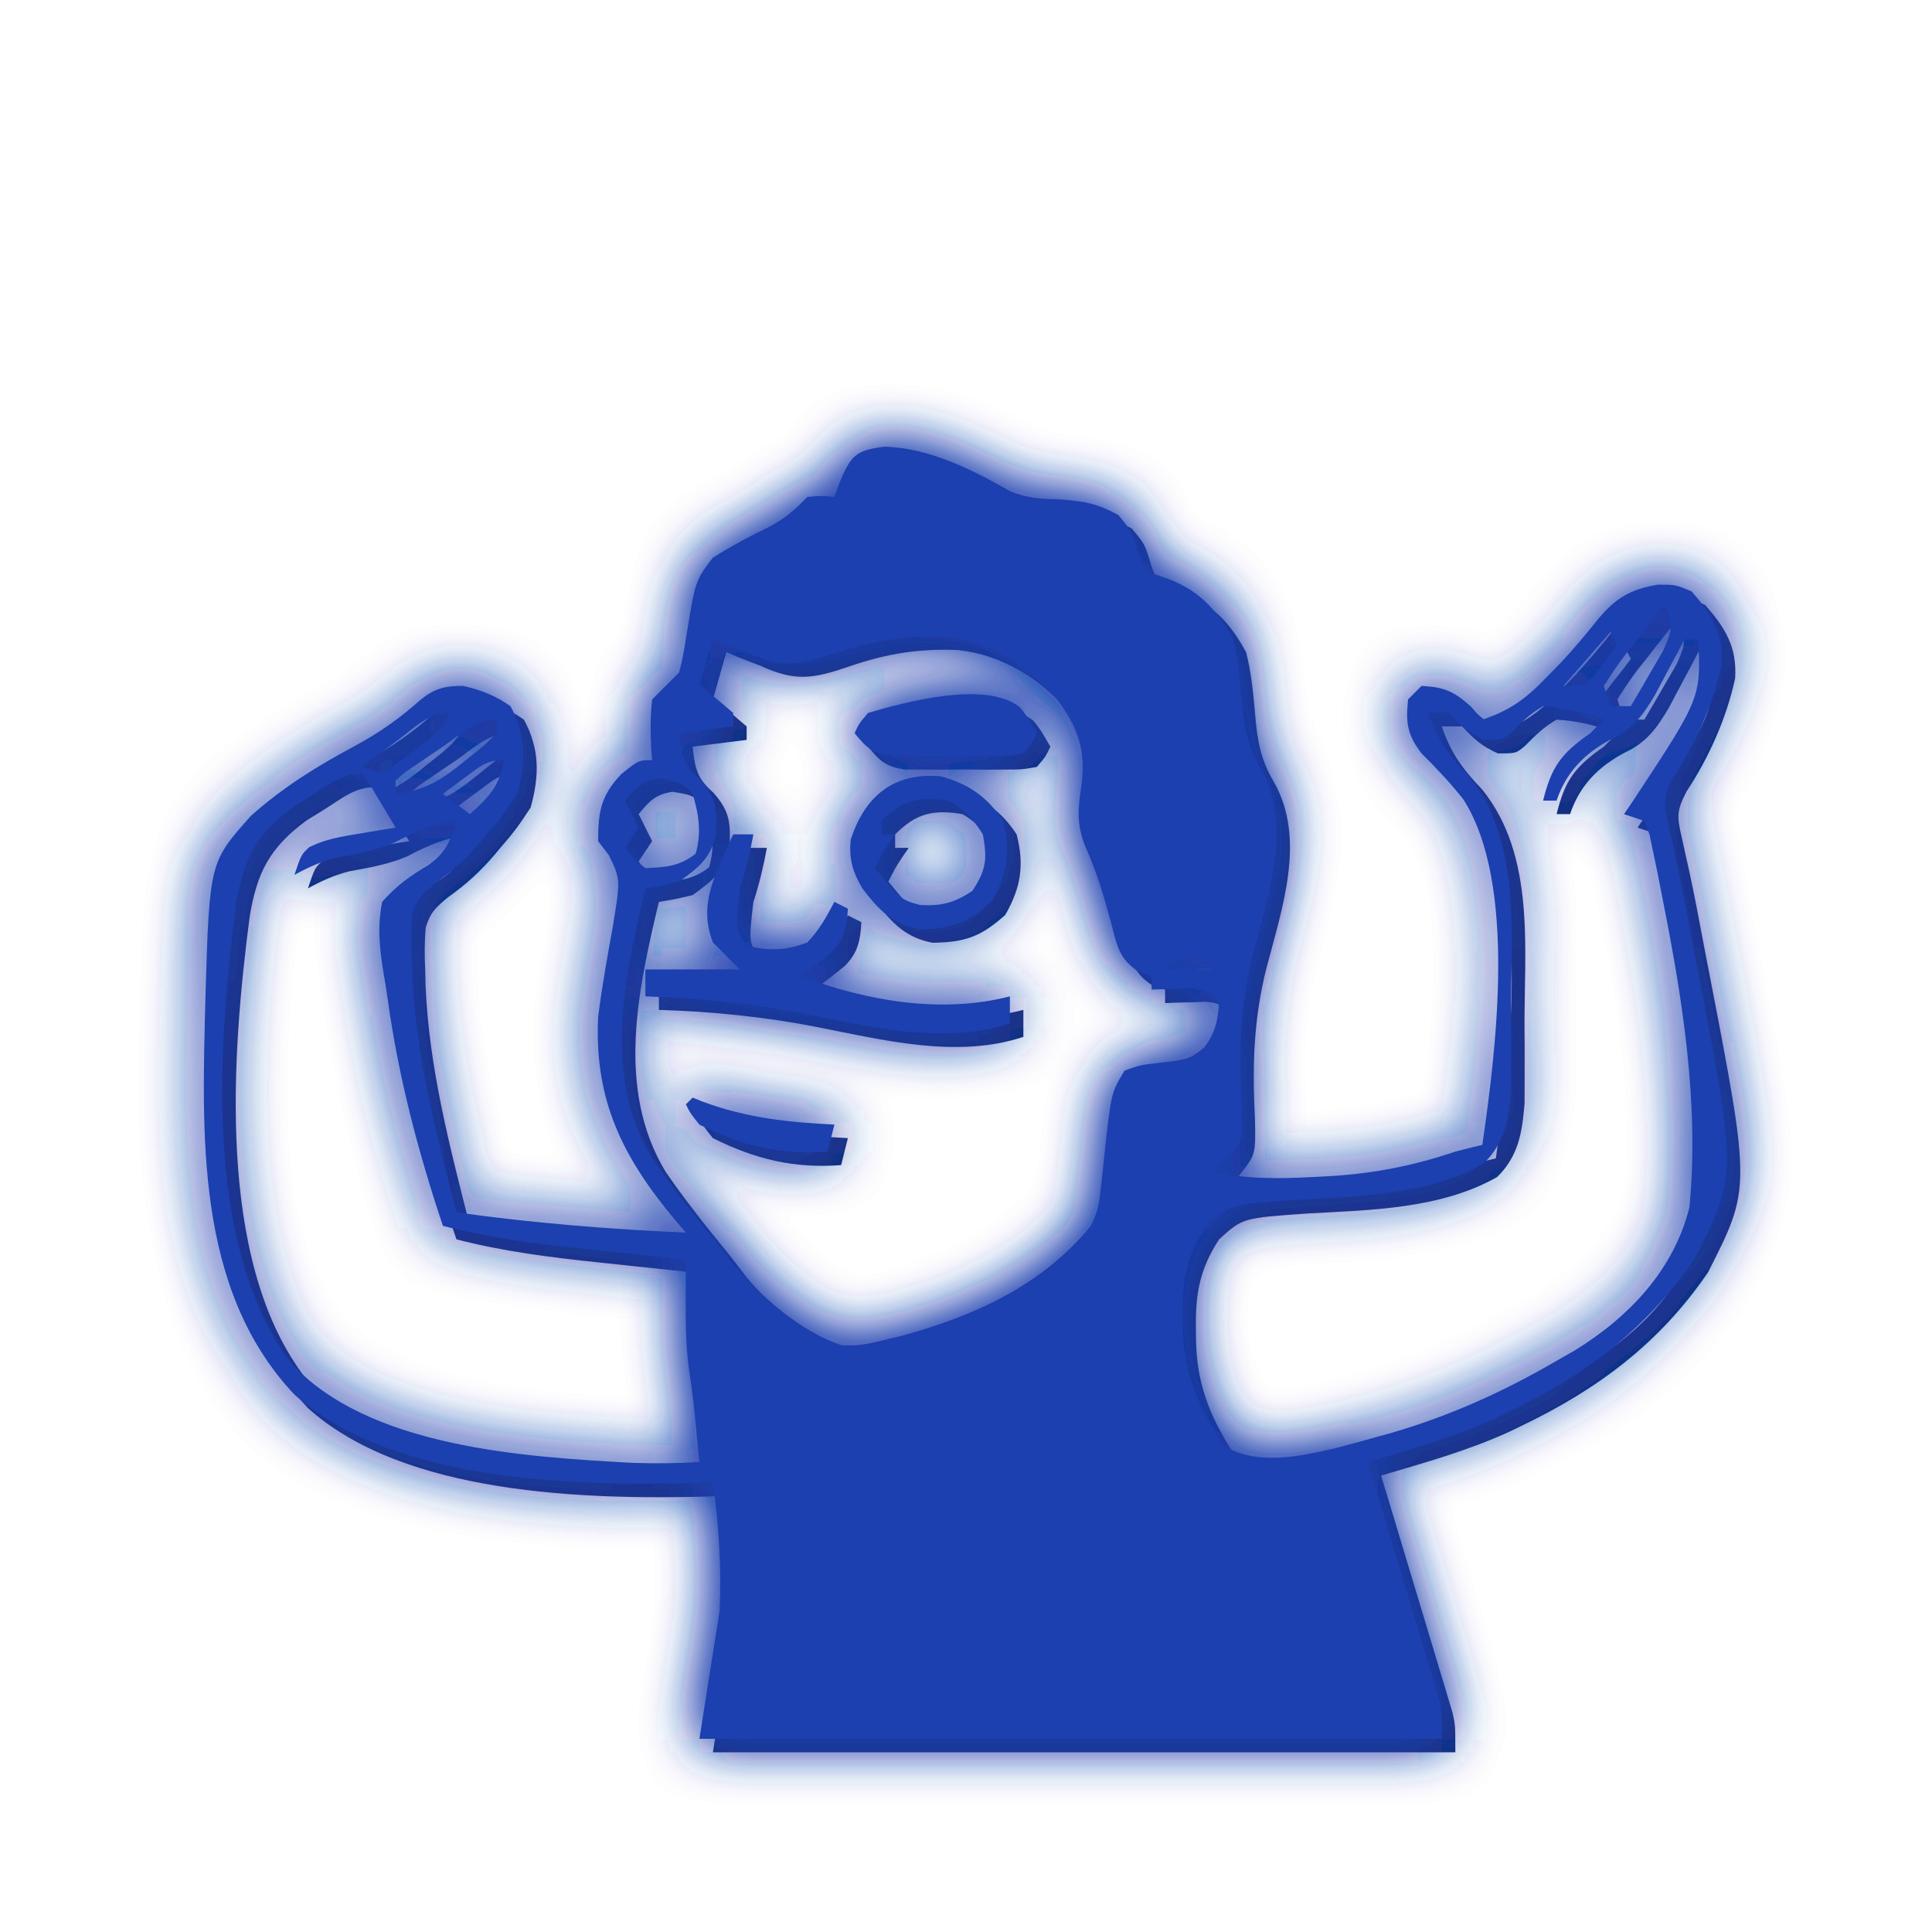
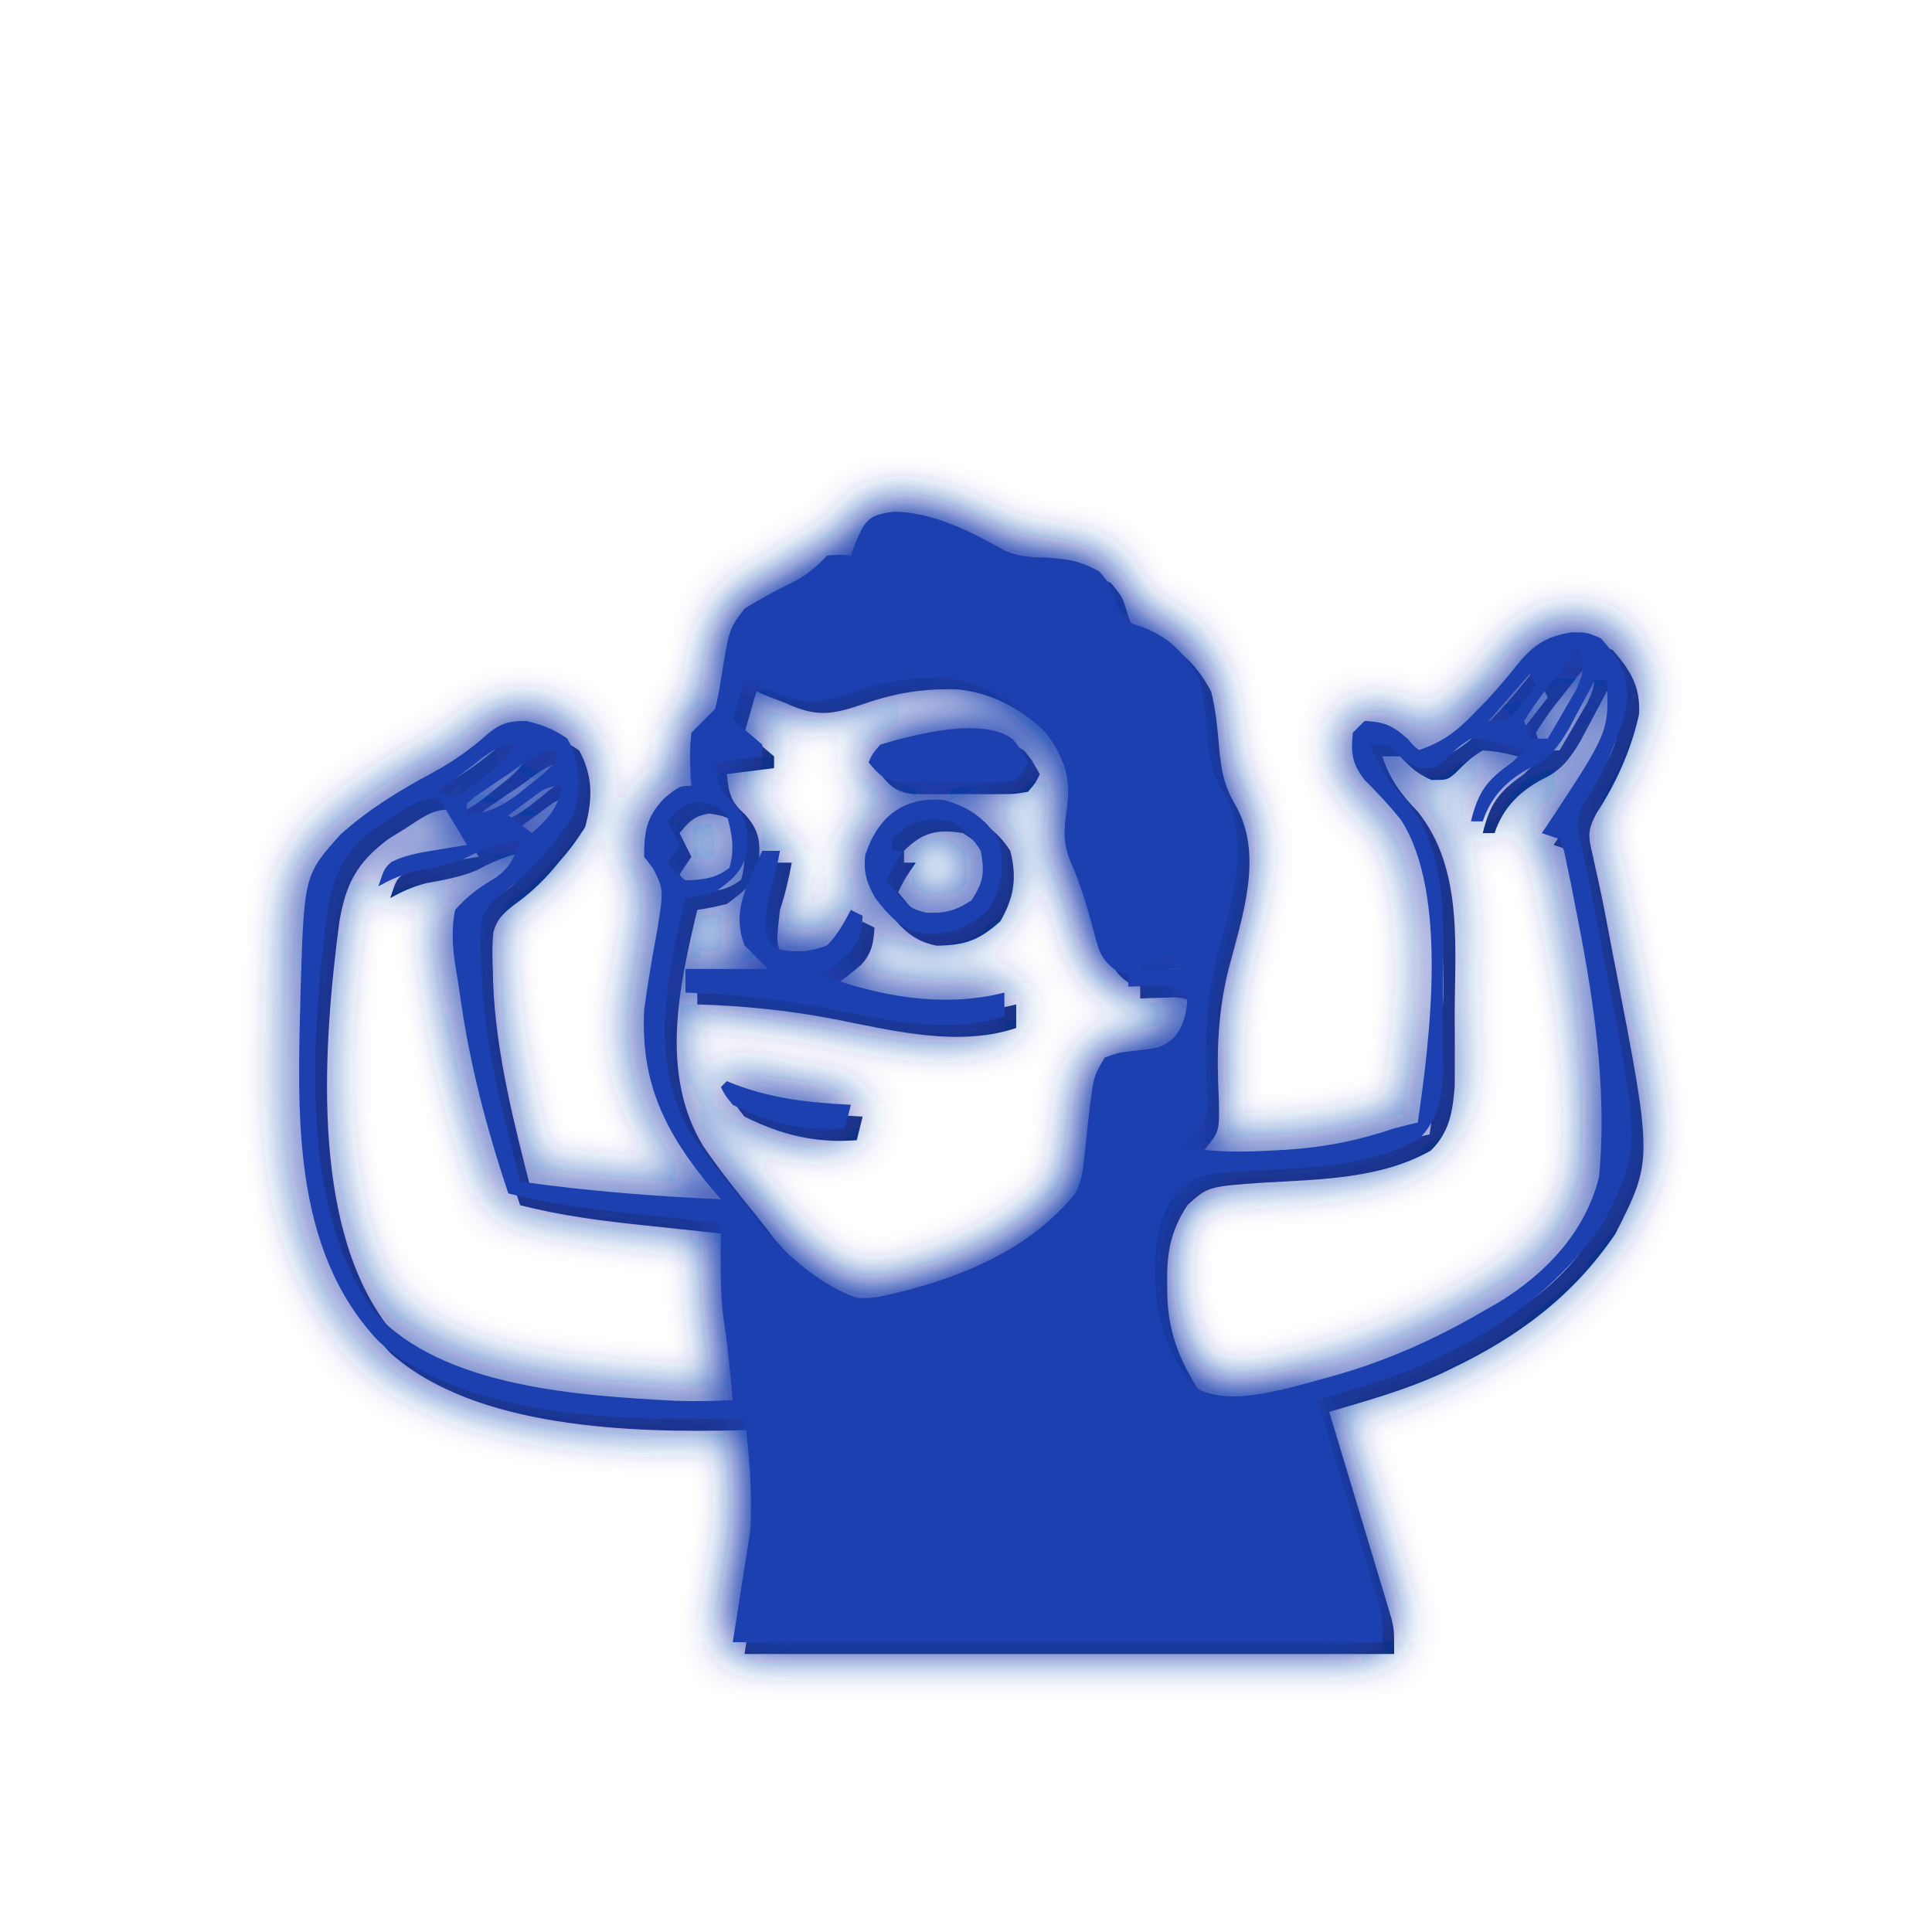
<svg xmlns="http://www.w3.org/2000/svg" version="1.1" width="229" height="229" viewBox="0 0 229 229">
  <defs>
    <filter id="glow">
      <feGaussianBlur stdDeviation="4" result="blur" />
      <feMerge>
        <feMergeNode in="blur" />
        <feMergeNode in="blur" />
        <feMergeNode in="SourceGraphic" />
      </feMerge>
    </filter>
  </defs>
-   <g transform="translate(22.9,22.9) scale(0.8)">
+   <g transform="translate(34.35,34.35) scale(0.7)">
    <g transform="translate(2,2)">
      <path d="M0 0 C6.594 0.133 12.985 3.382 18.645 6.578 C21.169 7.674 23.32 7.714 26.062 7.812 C29.658 8.095 31.479 8.357 34.688 10.125 C36.625 12.438 36.625 12.438 37.562 15.562 C37.913 16.511 38.264 17.46 38.625 18.438 C39.512 18.726 40.399 19.015 41.312 19.312 C46.335 21.018 49.084 23.796 51.625 28.438 C52.423 31.564 52.708 34.729 52.985 37.937 C53.321 41.678 53.786 44.398 55.75 47.688 C60.596 56.232 56.891 66.546 54.598 75.422 C52.733 82.874 52.537 89.727 52.928 97.385 C53.06 102.892 53.06 102.892 50.613 105.957 C50.285 106.201 50.285 106.201 48.625 107.438 C53.766 108.53 58.578 108.474 63.812 108.188 C64.652 108.143 65.492 108.099 66.358 108.053 C72.808 107.64 78.492 106.508 84.625 104.438 C85.955 104.092 87.288 103.754 88.625 103.438 C90.657 89.487 93.819 64.646 85.781 52.207 C83.846 49.778 81.834 47.614 79.625 45.438 C77.505 42.7 77.267 40.924 77.625 37.438 C77.955 37.108 77.955 37.108 79.625 35.438 C83.008 35.616 84.388 36.226 86.938 38.5 C87.494 39.139 88.051 39.779 88.625 40.438 C92.709 39.081 95.084 37.335 98.062 34.25 C98.841 33.451 99.62 32.652 100.422 31.828 C102.314 29.775 104.072 27.68 105.812 25.5 C108.406 22.412 110.555 21.13 114.625 20.438 C117.25 20.438 117.25 20.438 119.625 21.438 C122.613 24.83 124.359 27.61 124.086 32.312 C122.814 38.176 120.213 44.026 116.922 49.023 C115.386 51.883 115.447 52.83 116.188 55.938 C116.394 56.882 116.6 57.827 116.812 58.801 C116.939 59.355 117.065 59.908 117.195 60.479 C118.116 64.676 118.885 68.904 119.688 73.125 C119.862 74.016 120.036 74.906 120.215 75.824 C126.41 107.863 126.41 107.863 120.074 120.312 C112.875 130.868 103.699 137.675 92.312 143.125 C92.029 143.262 92.029 143.262 90.593 143.954 C84.487 146.743 78.051 148.543 71.625 150.438 C71.958 151.537 72.291 152.637 72.635 153.771 C73.87 157.854 75.099 161.94 76.325 166.026 C76.856 167.794 77.39 169.561 77.925 171.328 C78.695 173.868 79.458 176.41 80.219 178.953 C80.459 179.742 80.7 180.53 80.948 181.343 C81.168 182.084 81.388 182.824 81.615 183.587 C81.811 184.235 82.006 184.884 82.207 185.552 C82.625 187.438 82.625 187.438 82.625 191.438 C46.325 191.438 10.025 191.438 -27.375 191.438 C-26.385 185.167 -25.395 178.898 -24.375 172.438 C-24.088 165.969 -24.508 159.845 -25.375 153.438 C-26.275 153.472 -27.175 153.507 -28.102 153.543 C-46.183 154.015 -73.052 153.321 -87.375 140.438 C-102.176 124.764 -101.05 101.65 -100.558 81.431 C-99.96 61.576 -99.96 61.576 -93.824 54.699 C-89.09 50.468 -84.054 47.341 -78.475 44.366 C-74.844 42.404 -71.763 40.248 -68.684 37.493 C-66.57 35.789 -65.076 35.438 -62.375 35.438 C-59.742 36.039 -57.586 36.874 -55.375 38.438 C-53.016 42.763 -53.076 46.763 -54.375 51.438 C-55.722 53.553 -56.927 55.22 -58.562 57.062 C-58.937 57.514 -59.311 57.965 -59.697 58.43 C-61.835 60.938 -63.949 62.862 -66.637 64.77 C-68.393 66.203 -69.245 67.015 -69.916 69.194 C-70.118 71.329 -70.101 73.358 -70 75.5 C-69.982 76.277 -69.964 77.054 -69.945 77.855 C-69.447 89.949 -66.358 101.758 -63.375 113.438 C-52.051 115.027 -40.798 115.935 -29.375 116.438 C-29.641 116.129 -29.641 116.129 -30.984 114.566 C-38.769 105.233 -42.981 96.816 -42.375 84.438 C-41.787 79.92 -40.994 75.433 -40.178 70.951 C-39.064 64.078 -39.064 64.078 -40.793 60.512 C-41.315 59.827 -41.837 59.143 -42.375 58.438 C-42.375 54.066 -41.974 51.681 -38.938 48.5 C-36.375 46.438 -36.375 46.438 -34.375 46.438 C-34.421 45.834 -34.468 45.231 -34.516 44.609 C-34.626 42.167 -34.656 39.867 -34.375 37.438 C-33.042 36.104 -31.708 34.771 -30.375 33.438 C-29.77 30.969 -29.77 30.969 -29.312 28.062 C-27.979 19.83 -27.979 19.83 -25.375 16.438 C-22.64 14.726 -19.868 13.247 -16.969 11.832 C-14.594 10.555 -13.219 9.342 -11.375 7.438 C-9.188 7.25 -9.188 7.25 -7.375 7.438 C-7.086 6.654 -6.798 5.87 -6.5 5.062 C-4.867 1.253 -4.176 0.541 0 0 Z M115.625 23.438 C114.091 25.366 112.573 27.304 111.062 29.25 C110.625 29.797 110.187 30.344 109.736 30.908 C108.619 32.36 107.614 33.896 106.625 35.438 C106.955 36.428 107.285 37.417 107.625 38.438 C108.615 38.438 109.605 38.438 110.625 38.438 C111.661 36.696 112.678 34.944 113.688 33.188 C114.256 32.213 114.824 31.238 115.41 30.234 C116.625 27.438 116.625 27.438 116.309 25.078 C116.083 24.537 115.857 23.995 115.625 23.438 Z M107.625 27.438 C105.315 30.078 103.005 32.718 100.625 35.438 C103.625 35.438 103.625 35.438 105.012 34.125 C105.441 33.568 105.87 33.011 106.312 32.438 C106.749 31.881 107.186 31.324 107.637 30.75 C107.963 30.317 108.289 29.884 108.625 29.438 C108.295 28.777 107.965 28.117 107.625 27.438 Z M-25.375 28.438 C-26.035 30.747 -26.695 33.057 -27.375 35.438 C-26.55 36.056 -25.725 36.675 -24.875 37.312 C-24.05 38.014 -23.225 38.715 -22.375 39.438 C-22.375 40.097 -22.375 40.758 -22.375 41.438 C-25.015 41.767 -27.655 42.097 -30.375 42.438 C-30.017 45.663 -29.802 47.062 -27.312 49.25 C-24.826 52.057 -24.73 53.805 -24.922 57.469 C-25.743 61.035 -27.442 62.287 -30.375 64.438 C-33.051 65.066 -33.051 65.066 -35.375 65.438 C-38.494 78.524 -41.768 93.222 -34.375 105.438 C-31.619 109.431 -28.636 113.239 -25.556 116.986 C-24.481 118.308 -23.449 119.664 -22.422 121.023 C-18.242 125.953 -12.467 131.041 -6.27 133.156 C-4.117 133.266 -2.467 132.974 -0.375 132.438 C0.612 132.202 1.6 131.966 2.617 131.723 C13.419 128.762 23.375 124.284 30.625 115.438 C31.638 113.412 31.857 112.143 32.09 109.918 C32.129 109.572 32.129 109.572 32.326 107.818 C32.482 106.368 32.636 104.918 32.787 103.467 C33.674 95.67 33.674 95.67 35.625 92.438 C37.902 91.617 37.902 91.617 40.562 91.312 C45.231 90.749 45.231 90.749 47.391 89.043 C49.054 86.879 49.417 85.139 49.625 82.438 C47.625 80.438 47.625 80.438 45.68 80.242 C45.32 80.254 45.32 80.254 43.5 80.312 C42.776 80.331 42.051 80.349 41.305 80.367 C40.75 80.39 40.196 80.414 39.625 80.438 C39.625 79.778 39.625 79.118 39.625 78.438 C39.008 78.234 38.39 78.03 37.754 77.82 C34.69 75.83 34.495 73.792 33.562 70.312 C32.519 66.509 31.44 62.852 29.812 59.25 C28.536 56.058 28.684 53.824 29.188 50.438 C29.92 45.073 28.864 41.753 25.625 37.438 C20.962 32.361 15.866 28.943 8.973 28.121 C3.11 27.882 -1.708 28.664 -7.188 30.562 C-12.614 32.404 -15.177 32.82 -20.375 30.438 C-21.344 30.066 -22.314 29.695 -23.312 29.312 C-23.993 29.024 -24.674 28.735 -25.375 28.438 Z M118.625 28.438 C118.227 29.197 117.828 29.956 117.418 30.738 C116.888 31.732 116.358 32.726 115.812 33.75 C115.29 34.736 114.768 35.722 114.23 36.738 C112.431 39.763 110.954 41.817 107.75 43.312 C103.831 45.387 101.045 48.178 99.625 52.438 C98.965 52.438 98.305 52.438 97.625 52.438 C98.879 47.423 100.263 45.491 104.625 42.438 C105.285 41.778 105.945 41.117 106.625 40.438 C103.629 39.392 100.805 38.583 97.625 38.438 C95.745 39.524 94.482 40.766 92.965 42.309 C91.625 43.438 91.625 43.438 88.938 43.438 C86.54 42.401 85.404 41.298 83.625 39.438 C82.635 39.438 81.645 39.438 80.625 39.438 C81.974 43.443 83.726 45.775 86.625 48.812 C94.579 58.74 92.793 72.386 92.875 84.5 C92.878 84.821 92.878 84.821 92.892 86.446 C92.904 88.31 92.9 90.172 92.891 92.035 C92.888 93.123 92.886 94.211 92.884 95.332 C92.525 99.633 91.975 103.116 88.813 106.211 C80.326 110.969 70.176 111.075 60.703 111.609 C51.105 112.271 51.105 112.271 47.625 115.438 C44.715 119.888 44.106 123.591 44.188 128.75 C44.194 129.407 44.2 130.064 44.206 130.741 C44.424 137.568 46.595 142.355 50.312 148 C55.159 151.013 61.423 149.625 66.754 148.406 C68.57 147.934 70.381 147.444 72.188 146.938 C72.667 146.805 72.667 146.805 75.091 146.133 C83.855 143.581 91.751 140.019 99.625 135.438 C100.527 134.922 101.43 134.406 102.359 133.875 C110.374 128.926 116.989 121.983 119.312 112.688 C120.802 97.194 118.224 81.401 115.188 66.25 C114.982 65.192 114.777 64.134 114.566 63.044 C114.463 62.556 114.463 62.556 113.941 60.082 C113.76 59.209 113.579 58.336 113.393 57.437 C113.139 56.777 112.886 56.117 112.625 55.438 C112.13 55.273 112.13 55.273 109.625 54.438 C110.084 53.759 110.543 53.081 111.016 52.383 C121.013 37.219 121.013 37.219 120.625 28.438 C119.965 28.438 119.305 28.438 118.625 28.438 Z M-72 43.438 C-72.516 43.819 -73.031 44.201 -73.562 44.594 C-74.836 45.537 -76.106 46.487 -77.375 47.438 C-76.385 47.767 -75.395 48.097 -74.375 48.438 C-72.148 47.074 -72.148 47.074 -69.75 45.125 C-68.953 44.489 -68.157 43.854 -67.336 43.199 C-65.375 41.438 -65.375 41.438 -64.375 39.438 C-67.535 39.438 -69.563 41.606 -72 43.438 Z M-65.375 44.438 C-65.697 44.653 -65.697 44.653 -67.324 45.746 C-67.96 46.181 -68.595 46.615 -69.25 47.062 C-69.846 47.467 -70.441 47.872 -71.055 48.289 C-71.49 48.668 -71.926 49.047 -72.375 49.438 C-72.375 50.097 -72.375 50.758 -72.375 51.438 C-67.927 50.917 -65.499 49.315 -62.062 46.5 C-61.179 45.79 -60.296 45.079 -59.387 44.348 C-58.723 43.717 -58.059 43.087 -57.375 42.438 C-57.375 41.778 -57.375 41.117 -57.375 40.438 C-60.603 40.438 -62.816 42.641 -65.375 44.438 Z M-62 48.938 C-62.632 49.402 -63.263 49.866 -63.914 50.344 C-64.396 50.705 -64.878 51.066 -65.375 51.438 C-64.055 52.428 -62.735 53.417 -61.375 54.438 C-58.576 51.91 -56.917 50.233 -56.375 46.438 C-59 46.438 -59.911 47.39 -62 48.938 Z M-84.75 51.625 C-85.228 51.921 -85.228 51.921 -87.648 53.418 C-93.087 57.446 -94.925 61.115 -96.004 67.586 C-98.656 87.962 -100.972 118.211 -88.074 135.543 C-76.59 148.347 -53.114 149.686 -37.178 150.558 C-33.903 150.658 -30.646 150.627 -27.375 150.438 C-28.287 140.966 -28.287 140.966 -28.938 136.562 C-29.392 133.09 -29.419 129.68 -29.402 126.18 C-29.398 125.103 -29.394 124.027 -29.39 122.917 C-29.385 122.099 -29.38 121.281 -29.375 120.438 C-30.146 120.357 -30.917 120.277 -31.711 120.194 C-34.613 119.889 -37.515 119.579 -40.416 119.266 C-41.664 119.132 -42.912 119 -44.16 118.87 C-51.333 118.122 -58.375 117.244 -65.375 115.438 C-69.063 104.447 -71.97 93.332 -73.558 81.844 C-73.727 80.663 -73.912 79.485 -74.114 78.309 C-74.747 74.553 -75.125 71.187 -74.375 67.438 C-72.29 65.069 -70.278 63.603 -67.559 62.013 C-64.917 60.107 -64.316 58.505 -63.375 55.438 C-66.896 55.955 -69.509 57.013 -72.633 58.68 C-75.395 59.881 -78.275 60.366 -81.227 60.91 C-83.493 61.467 -85.331 62.323 -87.375 63.438 C-86.375 60.438 -86.375 60.438 -85.168 59.32 C-82.726 58.118 -80.368 57.754 -77.688 57.312 C-76.694 57.145 -75.7 56.977 -74.676 56.805 C-73.917 56.684 -73.157 56.562 -72.375 56.438 C-73.368 54.767 -74.369 53.101 -75.375 51.438 C-75.726 50.839 -76.076 50.241 -76.438 49.625 C-76.592 49.429 -76.592 49.429 -77.375 48.438 C-80.414 48.438 -82.2 50.022 -84.75 51.625 Z M-38.375 52.438 C-37.715 53.758 -37.055 55.078 -36.375 56.438 C-37.035 57.428 -37.695 58.417 -38.375 59.438 C-37.25 61 -37.25 61 -35.375 62.438 C-32.419 62.317 -30.309 62.169 -27.938 60.312 C-27.024 57.267 -27.468 54.456 -28.375 51.438 C-30.022 49.633 -30.985 49.498 -33.375 49.125 C-35.915 49.522 -36.759 50.499 -38.375 52.438 Z M-40.375 54.438 C-39.375 57.438 -39.375 57.438 -39.375 57.438 Z M41.625 77.438 C43.935 77.438 46.245 77.438 48.625 77.438 C48.295 76.778 47.965 76.118 47.625 75.438 C43.875 75.188 43.875 75.188 41.625 77.438 Z " fill="#142d7a" transform="translate(102.375,37.5625)" />
      <path d="M0 0 C1.121 1.379 1.121 1.379 2.559 3.879 C1.865 5.354 1.865 5.354 0.559 6.879 C-1.64 7.267 -1.64 7.267 -4.344 7.277 C-5.316 7.281 -6.289 7.285 -7.291 7.289 C-8.31 7.277 -9.329 7.266 -10.379 7.254 C-11.394 7.266 -12.409 7.277 -13.455 7.289 C-14.429 7.285 -15.403 7.281 -16.406 7.277 C-17.299 7.274 -18.193 7.271 -19.113 7.267 C-21.851 6.811 -22.731 6.008 -24.441 3.879 C-23.789 2.453 -23.789 2.453 -22.441 0.879 C-16.865 -0.748 -5.061 -3.936 0 0 Z " fill="#142d7a" transform="translate(122.4414,76.12109)" />
      <path d="M0 0 C4.111 1.109 6.913 3.041 9.258 6.609 C10.426 11.172 9.902 14.489 7.57 18.547 C3.967 21.761 1.656 22.584 -3.18 22.672 C-7.152 21.931 -9.245 19.719 -11.629 16.57 C-13.058 14.054 -13.611 12.27 -13.316 9.387 C-11.206 2.855 -6.875 -0.606 0 0 Z M-8.742 6.609 C-8.742 7.269 -8.742 7.929 -8.742 8.609 C-8.082 8.609 -7.422 8.609 -6.742 8.609 C-7.052 9.063 -7.361 9.517 -7.68 9.984 C-8.742 11.609 -8.742 11.609 -9.742 13.609 C-5.868 18.305 -5.868 18.305 -2.992 19.082 C0.179 19.239 2.066 18.738 4.695 16.984 C6.756 13.853 6.935 12.294 6.258 8.609 C4.916 6.422 3.448 4.948 1.258 3.609 C-3.11 2.896 -5.592 3.459 -8.742 6.609 Z " fill="#142d7a" transform="translate(110.7422,86.39062)" />
      <path d="M0 0 C0.99 0 1.98 0 3 0 C2.477 2.763 1.891 5.326 1 8 C0.303 14.016 0.303 14.016 2.062 16.5 C5.208 17.312 8.012 17.202 11 16 C12.8 14.111 13.757 12.336 15 10 C15.66 10.33 16.32 10.66 17 11 C16.845 13.709 16.518 15.466 14.598 17.445 C13.097 18.682 11.579 19.865 10 21 C19.699 24.67 30.809 26.63 41 24 C41 25.32 41 26.64 41 28 C31.172 31.276 20.052 28.439 10.217 26.502 C2.473 25.002 -5.124 24.245 -13 24 C-13 22.68 -13 21.36 -13 20 C-8.38 20 -3.76 20 1 20 C-0.32 18.68 -1.64 17.36 -3 16 C-5.017 10.705 -3.051 6.896 -0.91 1.977 C-0.61 1.324 -0.309 0.672 0 0 Z " fill="#142d7a" transform="translate(80,95)" />
      <path d="M0 0 C0.51 0.205 1.021 0.41 1.547 0.621 C7.993 3.01 14.16 3.664 21 4 C20.67 5.32 20.34 6.64 20 8 C13.074 8.523 7.231 7.137 1 4 C-0.32 2.363 -0.32 2.363 -1 1 C-0.67 0.67 -0.34 0.34 0 0 Z " fill="#142d7a" transform="translate(74,134)" />
    </g>
    <g filter="url(#glow)">
      <path d="M0 0 C6.594 0.133 12.985 3.382 18.645 6.578 C21.169 7.674 23.32 7.714 26.062 7.812 C29.658 8.095 31.479 8.357 34.688 10.125 C36.625 12.438 36.625 12.438 37.562 15.562 C37.913 16.511 38.264 17.46 38.625 18.438 C39.512 18.726 40.399 19.015 41.312 19.312 C46.335 21.018 49.084 23.796 51.625 28.438 C52.423 31.564 52.708 34.729 52.985 37.937 C53.321 41.678 53.786 44.398 55.75 47.688 C60.596 56.232 56.891 66.546 54.598 75.422 C52.733 82.874 52.537 89.727 52.928 97.385 C53.06 102.892 53.06 102.892 50.613 105.957 C50.285 106.201 50.285 106.201 48.625 107.438 C53.766 108.53 58.578 108.474 63.812 108.188 C64.652 108.143 65.492 108.099 66.358 108.053 C72.808 107.64 78.492 106.508 84.625 104.438 C85.955 104.092 87.288 103.754 88.625 103.438 C90.657 89.487 93.819 64.646 85.781 52.207 C83.846 49.778 81.834 47.614 79.625 45.438 C77.505 42.7 77.267 40.924 77.625 37.438 C77.955 37.108 77.955 37.108 79.625 35.438 C83.008 35.616 84.388 36.226 86.938 38.5 C87.494 39.139 88.051 39.779 88.625 40.438 C92.709 39.081 95.084 37.335 98.062 34.25 C98.841 33.451 99.62 32.652 100.422 31.828 C102.314 29.775 104.072 27.68 105.812 25.5 C108.406 22.412 110.555 21.13 114.625 20.438 C117.25 20.438 117.25 20.438 119.625 21.438 C122.613 24.83 124.359 27.61 124.086 32.312 C122.814 38.176 120.213 44.026 116.922 49.023 C115.386 51.883 115.447 52.83 116.188 55.938 C116.394 56.882 116.6 57.827 116.812 58.801 C116.939 59.355 117.065 59.908 117.195 60.479 C118.116 64.676 118.885 68.904 119.688 73.125 C119.862 74.016 120.036 74.906 120.215 75.824 C126.41 107.863 126.41 107.863 120.074 120.312 C112.875 130.868 103.699 137.675 92.312 143.125 C92.029 143.262 92.029 143.262 90.593 143.954 C84.487 146.743 78.051 148.543 71.625 150.438 C71.958 151.537 72.291 152.637 72.635 153.771 C73.87 157.854 75.099 161.94 76.325 166.026 C76.856 167.794 77.39 169.561 77.925 171.328 C78.695 173.868 79.458 176.41 80.219 178.953 C80.459 179.742 80.7 180.53 80.948 181.343 C81.168 182.084 81.388 182.824 81.615 183.587 C81.811 184.235 82.006 184.884 82.207 185.552 C82.625 187.438 82.625 187.438 82.625 191.438 C46.325 191.438 10.025 191.438 -27.375 191.438 C-26.385 185.167 -25.395 178.898 -24.375 172.438 C-24.088 165.969 -24.508 159.845 -25.375 153.438 C-26.275 153.472 -27.175 153.507 -28.102 153.543 C-46.183 154.015 -73.052 153.321 -87.375 140.438 C-102.176 124.764 -101.05 101.65 -100.558 81.431 C-99.96 61.576 -99.96 61.576 -93.824 54.699 C-89.09 50.468 -84.054 47.341 -78.475 44.366 C-74.844 42.404 -71.763 40.248 -68.684 37.493 C-66.57 35.789 -65.076 35.438 -62.375 35.438 C-59.742 36.039 -57.586 36.874 -55.375 38.438 C-53.016 42.763 -53.076 46.763 -54.375 51.438 C-55.722 53.553 -56.927 55.22 -58.562 57.062 C-58.937 57.514 -59.311 57.965 -59.697 58.43 C-61.835 60.938 -63.949 62.862 -66.637 64.77 C-68.393 66.203 -69.245 67.015 -69.916 69.194 C-70.118 71.329 -70.101 73.358 -70 75.5 C-69.982 76.277 -69.964 77.054 -69.945 77.855 C-69.447 89.949 -66.358 101.758 -63.375 113.438 C-52.051 115.027 -40.798 115.935 -29.375 116.438 C-29.641 116.129 -29.641 116.129 -30.984 114.566 C-38.769 105.233 -42.981 96.816 -42.375 84.438 C-41.787 79.92 -40.994 75.433 -40.178 70.951 C-39.064 64.078 -39.064 64.078 -40.793 60.512 C-41.315 59.827 -41.837 59.143 -42.375 58.438 C-42.375 54.066 -41.974 51.681 -38.938 48.5 C-36.375 46.438 -36.375 46.438 -34.375 46.438 C-34.421 45.834 -34.468 45.231 -34.516 44.609 C-34.626 42.167 -34.656 39.867 -34.375 37.438 C-33.042 36.104 -31.708 34.771 -30.375 33.438 C-29.77 30.969 -29.77 30.969 -29.312 28.062 C-27.979 19.83 -27.979 19.83 -25.375 16.438 C-22.64 14.726 -19.868 13.247 -16.969 11.832 C-14.594 10.555 -13.219 9.342 -11.375 7.438 C-9.188 7.25 -9.188 7.25 -7.375 7.438 C-7.086 6.654 -6.798 5.87 -6.5 5.062 C-4.867 1.253 -4.176 0.541 0 0 Z M115.625 23.438 C114.091 25.366 112.573 27.304 111.062 29.25 C110.625 29.797 110.187 30.344 109.736 30.908 C108.619 32.36 107.614 33.896 106.625 35.438 C106.955 36.428 107.285 37.417 107.625 38.438 C108.615 38.438 109.605 38.438 110.625 38.438 C111.661 36.696 112.678 34.944 113.688 33.188 C114.256 32.213 114.824 31.238 115.41 30.234 C116.625 27.438 116.625 27.438 116.309 25.078 C116.083 24.537 115.857 23.995 115.625 23.438 Z M107.625 27.438 C105.315 30.078 103.005 32.718 100.625 35.438 C103.625 35.438 103.625 35.438 105.012 34.125 C105.441 33.568 105.87 33.011 106.312 32.438 C106.749 31.881 107.186 31.324 107.637 30.75 C107.963 30.317 108.289 29.884 108.625 29.438 C108.295 28.777 107.965 28.117 107.625 27.438 Z M-25.375 28.438 C-26.035 30.747 -26.695 33.057 -27.375 35.438 C-26.55 36.056 -25.725 36.675 -24.875 37.312 C-24.05 38.014 -23.225 38.715 -22.375 39.438 C-22.375 40.097 -22.375 40.758 -22.375 41.438 C-25.015 41.767 -27.655 42.097 -30.375 42.438 C-30.017 45.663 -29.802 47.062 -27.312 49.25 C-24.826 52.057 -24.73 53.805 -24.922 57.469 C-25.743 61.035 -27.442 62.287 -30.375 64.438 C-33.051 65.066 -33.051 65.066 -35.375 65.438 C-38.494 78.524 -41.768 93.222 -34.375 105.438 C-31.619 109.431 -28.636 113.239 -25.556 116.986 C-24.481 118.308 -23.449 119.664 -22.422 121.023 C-18.242 125.953 -12.467 131.041 -6.27 133.156 C-4.117 133.266 -2.467 132.974 -0.375 132.438 C0.612 132.202 1.6 131.966 2.617 131.723 C13.419 128.762 23.375 124.284 30.625 115.438 C31.638 113.412 31.857 112.143 32.09 109.918 C32.129 109.572 32.129 109.572 32.326 107.818 C32.482 106.368 32.636 104.918 32.787 103.467 C33.674 95.67 33.674 95.67 35.625 92.438 C37.902 91.617 37.902 91.617 40.562 91.312 C45.231 90.749 45.231 90.749 47.391 89.043 C49.054 86.879 49.417 85.139 49.625 82.438 C47.625 80.438 47.625 80.438 45.68 80.242 C45.32 80.254 45.32 80.254 43.5 80.312 C42.776 80.331 42.051 80.349 41.305 80.367 C40.75 80.39 40.196 80.414 39.625 80.438 C39.625 79.778 39.625 79.118 39.625 78.438 C39.008 78.234 38.39 78.03 37.754 77.82 C34.69 75.83 34.495 73.792 33.562 70.312 C32.519 66.509 31.44 62.852 29.812 59.25 C28.536 56.058 28.684 53.824 29.188 50.438 C29.92 45.073 28.864 41.753 25.625 37.438 C20.962 32.361 15.866 28.943 8.973 28.121 C3.11 27.882 -1.708 28.664 -7.188 30.562 C-12.614 32.404 -15.177 32.82 -20.375 30.438 C-21.344 30.066 -22.314 29.695 -23.312 29.312 C-23.993 29.024 -24.674 28.735 -25.375 28.438 Z M118.625 28.438 C118.227 29.197 117.828 29.956 117.418 30.738 C116.888 31.732 116.358 32.726 115.812 33.75 C115.29 34.736 114.768 35.722 114.23 36.738 C112.431 39.763 110.954 41.817 107.75 43.312 C103.831 45.387 101.045 48.178 99.625 52.438 C98.965 52.438 98.305 52.438 97.625 52.438 C98.879 47.423 100.263 45.491 104.625 42.438 C105.285 41.778 105.945 41.117 106.625 40.438 C103.629 39.392 100.805 38.583 97.625 38.438 C95.745 39.524 94.482 40.766 92.965 42.309 C91.625 43.438 91.625 43.438 88.938 43.438 C86.54 42.401 85.404 41.298 83.625 39.438 C82.635 39.438 81.645 39.438 80.625 39.438 C81.974 43.443 83.726 45.775 86.625 48.812 C94.579 58.74 92.793 72.386 92.875 84.5 C92.878 84.821 92.878 84.821 92.892 86.446 C92.904 88.31 92.9 90.172 92.891 92.035 C92.888 93.123 92.886 94.211 92.884 95.332 C92.525 99.633 91.975 103.116 88.813 106.211 C80.326 110.969 70.176 111.075 60.703 111.609 C51.105 112.271 51.105 112.271 47.625 115.438 C44.715 119.888 44.106 123.591 44.188 128.75 C44.194 129.407 44.2 130.064 44.206 130.741 C44.424 137.568 46.595 142.355 50.312 148 C55.159 151.013 61.423 149.625 66.754 148.406 C68.57 147.934 70.381 147.444 72.188 146.938 C72.667 146.805 72.667 146.805 75.091 146.133 C83.855 143.581 91.751 140.019 99.625 135.438 C100.527 134.922 101.43 134.406 102.359 133.875 C110.374 128.926 116.989 121.983 119.312 112.688 C120.802 97.194 118.224 81.401 115.188 66.25 C114.982 65.192 114.777 64.134 114.566 63.044 C114.463 62.556 114.463 62.556 113.941 60.082 C113.76 59.209 113.579 58.336 113.393 57.437 C113.139 56.777 112.886 56.117 112.625 55.438 C112.13 55.273 112.13 55.273 109.625 54.438 C110.084 53.759 110.543 53.081 111.016 52.383 C121.013 37.219 121.013 37.219 120.625 28.438 C119.965 28.438 119.305 28.438 118.625 28.438 Z M-72 43.438 C-72.516 43.819 -73.031 44.201 -73.562 44.594 C-74.836 45.537 -76.106 46.487 -77.375 47.438 C-76.385 47.767 -75.395 48.097 -74.375 48.438 C-72.148 47.074 -72.148 47.074 -69.75 45.125 C-68.953 44.489 -68.157 43.854 -67.336 43.199 C-65.375 41.438 -65.375 41.438 -64.375 39.438 C-67.535 39.438 -69.563 41.606 -72 43.438 Z M-65.375 44.438 C-65.697 44.653 -65.697 44.653 -67.324 45.746 C-67.96 46.181 -68.595 46.615 -69.25 47.062 C-69.846 47.467 -70.441 47.872 -71.055 48.289 C-71.49 48.668 -71.926 49.047 -72.375 49.438 C-72.375 50.097 -72.375 50.758 -72.375 51.438 C-67.927 50.917 -65.499 49.315 -62.062 46.5 C-61.179 45.79 -60.296 45.079 -59.387 44.348 C-58.723 43.717 -58.059 43.087 -57.375 42.438 C-57.375 41.778 -57.375 41.117 -57.375 40.438 C-60.603 40.438 -62.816 42.641 -65.375 44.438 Z M-62 48.938 C-62.632 49.402 -63.263 49.866 -63.914 50.344 C-64.396 50.705 -64.878 51.066 -65.375 51.438 C-64.055 52.428 -62.735 53.417 -61.375 54.438 C-58.576 51.91 -56.917 50.233 -56.375 46.438 C-59 46.438 -59.911 47.39 -62 48.938 Z M-84.75 51.625 C-85.228 51.921 -85.228 51.921 -87.648 53.418 C-93.087 57.446 -94.925 61.115 -96.004 67.586 C-98.656 87.962 -100.972 118.211 -88.074 135.543 C-76.59 148.347 -53.114 149.686 -37.178 150.558 C-33.903 150.658 -30.646 150.627 -27.375 150.438 C-28.287 140.966 -28.287 140.966 -28.938 136.562 C-29.392 133.09 -29.419 129.68 -29.402 126.18 C-29.398 125.103 -29.394 124.027 -29.39 122.917 C-29.385 122.099 -29.38 121.281 -29.375 120.438 C-30.146 120.357 -30.917 120.277 -31.711 120.194 C-34.613 119.889 -37.515 119.579 -40.416 119.266 C-41.664 119.132 -42.912 119 -44.16 118.87 C-51.333 118.122 -58.375 117.244 -65.375 115.438 C-69.063 104.447 -71.97 93.332 -73.558 81.844 C-73.727 80.663 -73.912 79.485 -74.114 78.309 C-74.747 74.553 -75.125 71.187 -74.375 67.438 C-72.29 65.069 -70.278 63.603 -67.559 62.013 C-64.917 60.107 -64.316 58.505 -63.375 55.438 C-66.896 55.955 -69.509 57.013 -72.633 58.68 C-75.395 59.881 -78.275 60.366 -81.227 60.91 C-83.493 61.467 -85.331 62.323 -87.375 63.438 C-86.375 60.438 -86.375 60.438 -85.168 59.32 C-82.726 58.118 -80.368 57.754 -77.688 57.312 C-76.694 57.145 -75.7 56.977 -74.676 56.805 C-73.917 56.684 -73.157 56.562 -72.375 56.438 C-73.368 54.767 -74.369 53.101 -75.375 51.438 C-75.726 50.839 -76.076 50.241 -76.438 49.625 C-76.592 49.429 -76.592 49.429 -77.375 48.438 C-80.414 48.438 -82.2 50.022 -84.75 51.625 Z M-38.375 52.438 C-37.715 53.758 -37.055 55.078 -36.375 56.438 C-37.035 57.428 -37.695 58.417 -38.375 59.438 C-37.25 61 -37.25 61 -35.375 62.438 C-32.419 62.317 -30.309 62.169 -27.938 60.312 C-27.024 57.267 -27.468 54.456 -28.375 51.438 C-30.022 49.633 -30.985 49.498 -33.375 49.125 C-35.915 49.522 -36.759 50.499 -38.375 52.438 Z M-40.375 54.438 C-39.375 57.438 -39.375 57.438 -39.375 57.438 Z M41.625 77.438 C43.935 77.438 46.245 77.438 48.625 77.438 C48.295 76.778 47.965 76.118 47.625 75.438 C43.875 75.188 43.875 75.188 41.625 77.438 Z " fill="#1e40af" transform="translate(102.375,37.5625)" />
      <path d="M0 0 C1.121 1.379 1.121 1.379 2.559 3.879 C1.865 5.354 1.865 5.354 0.559 6.879 C-1.64 7.267 -1.64 7.267 -4.344 7.277 C-5.316 7.281 -6.289 7.285 -7.291 7.289 C-8.31 7.277 -9.329 7.266 -10.379 7.254 C-11.394 7.266 -12.409 7.277 -13.455 7.289 C-14.429 7.285 -15.403 7.281 -16.406 7.277 C-17.299 7.274 -18.193 7.271 -19.113 7.267 C-21.851 6.811 -22.731 6.008 -24.441 3.879 C-23.789 2.453 -23.789 2.453 -22.441 0.879 C-16.865 -0.748 -5.061 -3.936 0 0 Z " fill="#1e40af" transform="translate(122.4414,76.12109)" />
      <path d="M0 0 C4.111 1.109 6.913 3.041 9.258 6.609 C10.426 11.172 9.902 14.489 7.57 18.547 C3.967 21.761 1.656 22.584 -3.18 22.672 C-7.152 21.931 -9.245 19.719 -11.629 16.57 C-13.058 14.054 -13.611 12.27 -13.316 9.387 C-11.206 2.855 -6.875 -0.606 0 0 Z M-8.742 6.609 C-8.742 7.269 -8.742 7.929 -8.742 8.609 C-8.082 8.609 -7.422 8.609 -6.742 8.609 C-7.052 9.063 -7.361 9.517 -7.68 9.984 C-8.742 11.609 -8.742 11.609 -9.742 13.609 C-5.868 18.305 -5.868 18.305 -2.992 19.082 C0.179 19.239 2.066 18.738 4.695 16.984 C6.756 13.853 6.935 12.294 6.258 8.609 C4.916 6.422 3.448 4.948 1.258 3.609 C-3.11 2.896 -5.592 3.459 -8.742 6.609 Z " fill="#1e40af" transform="translate(110.7422,86.39062)" />
      <path d="M0 0 C0.99 0 1.98 0 3 0 C2.477 2.763 1.891 5.326 1 8 C0.303 14.016 0.303 14.016 2.062 16.5 C5.208 17.312 8.012 17.202 11 16 C12.8 14.111 13.757 12.336 15 10 C15.66 10.33 16.32 10.66 17 11 C16.845 13.709 16.518 15.466 14.598 17.445 C13.097 18.682 11.579 19.865 10 21 C19.699 24.67 30.809 26.63 41 24 C41 25.32 41 26.64 41 28 C31.172 31.276 20.052 28.439 10.217 26.502 C2.473 25.002 -5.124 24.245 -13 24 C-13 22.68 -13 21.36 -13 20 C-8.38 20 -3.76 20 1 20 C-0.32 18.68 -1.64 17.36 -3 16 C-5.017 10.705 -3.051 6.896 -0.91 1.977 C-0.61 1.324 -0.309 0.672 0 0 Z " fill="#1e40af" transform="translate(80,95)" />
      <path d="M0 0 C0.51 0.205 1.021 0.41 1.547 0.621 C7.993 3.01 14.16 3.664 21 4 C20.67 5.32 20.34 6.64 20 8 C13.074 8.523 7.231 7.137 1 4 C-0.32 2.363 -0.32 2.363 -1 1 C-0.67 0.67 -0.34 0.34 0 0 Z " fill="#1e40af" transform="translate(74,134)" />
    </g>
  </g>
</svg>
